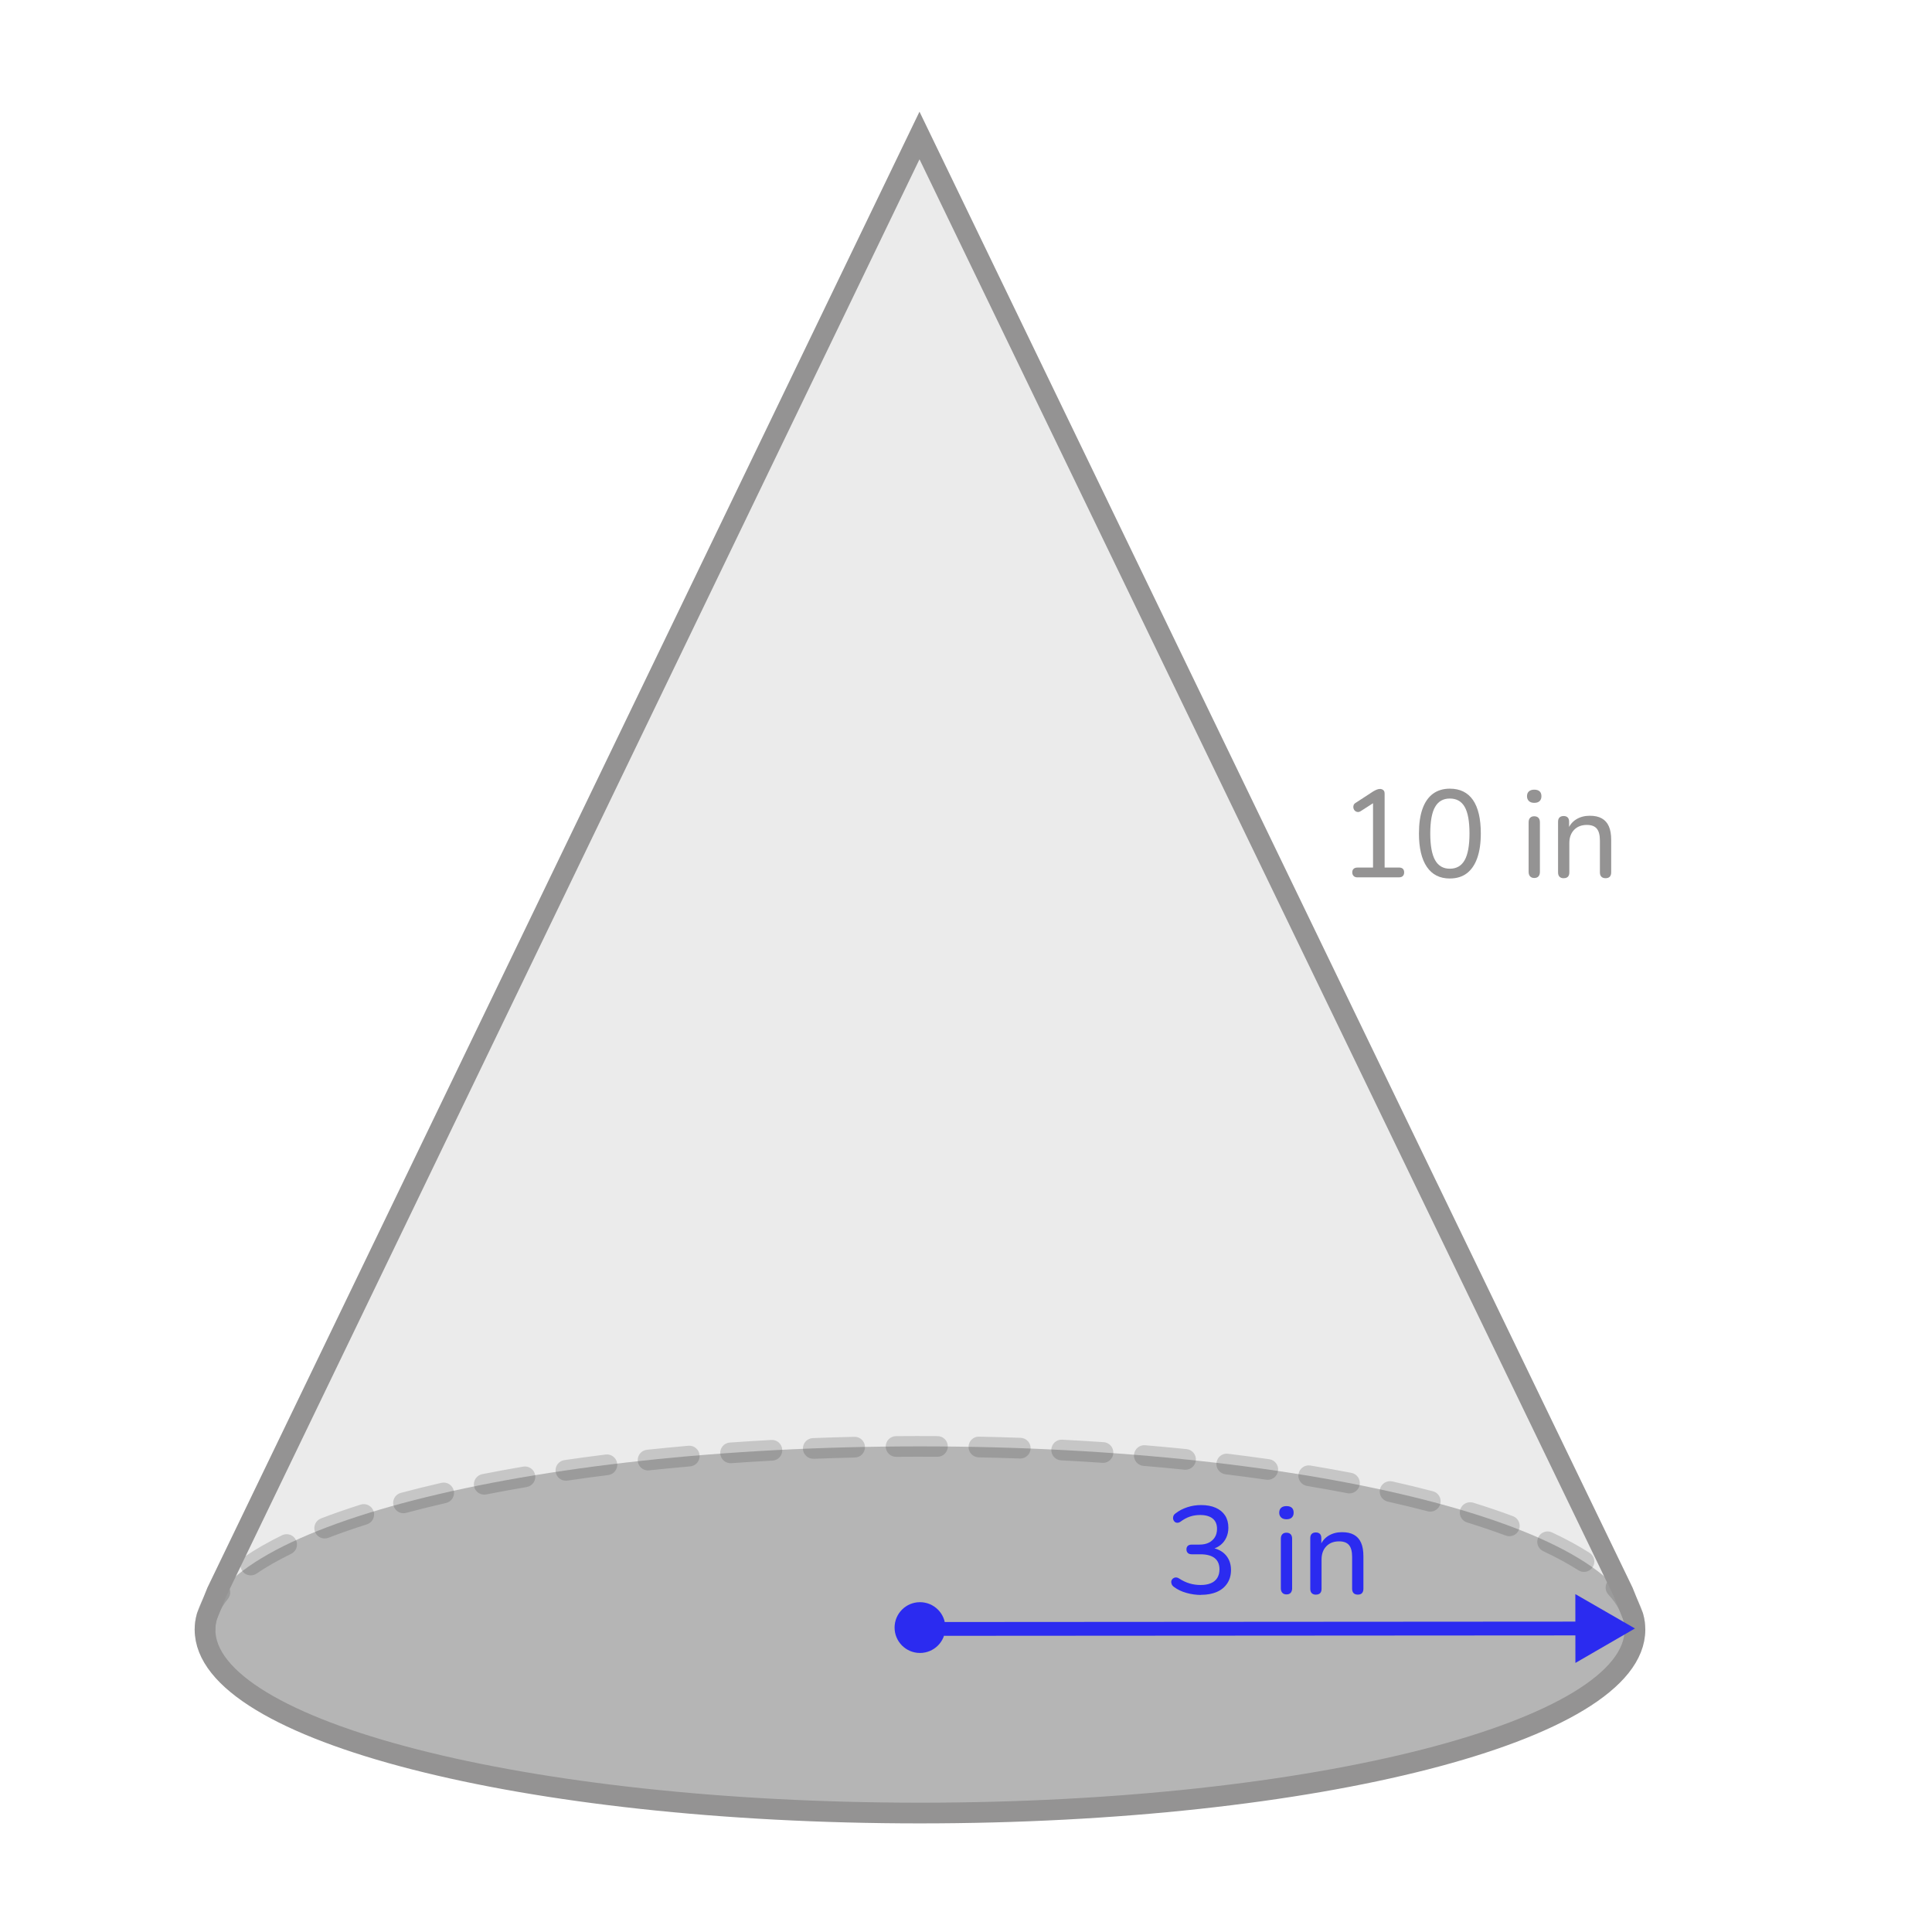
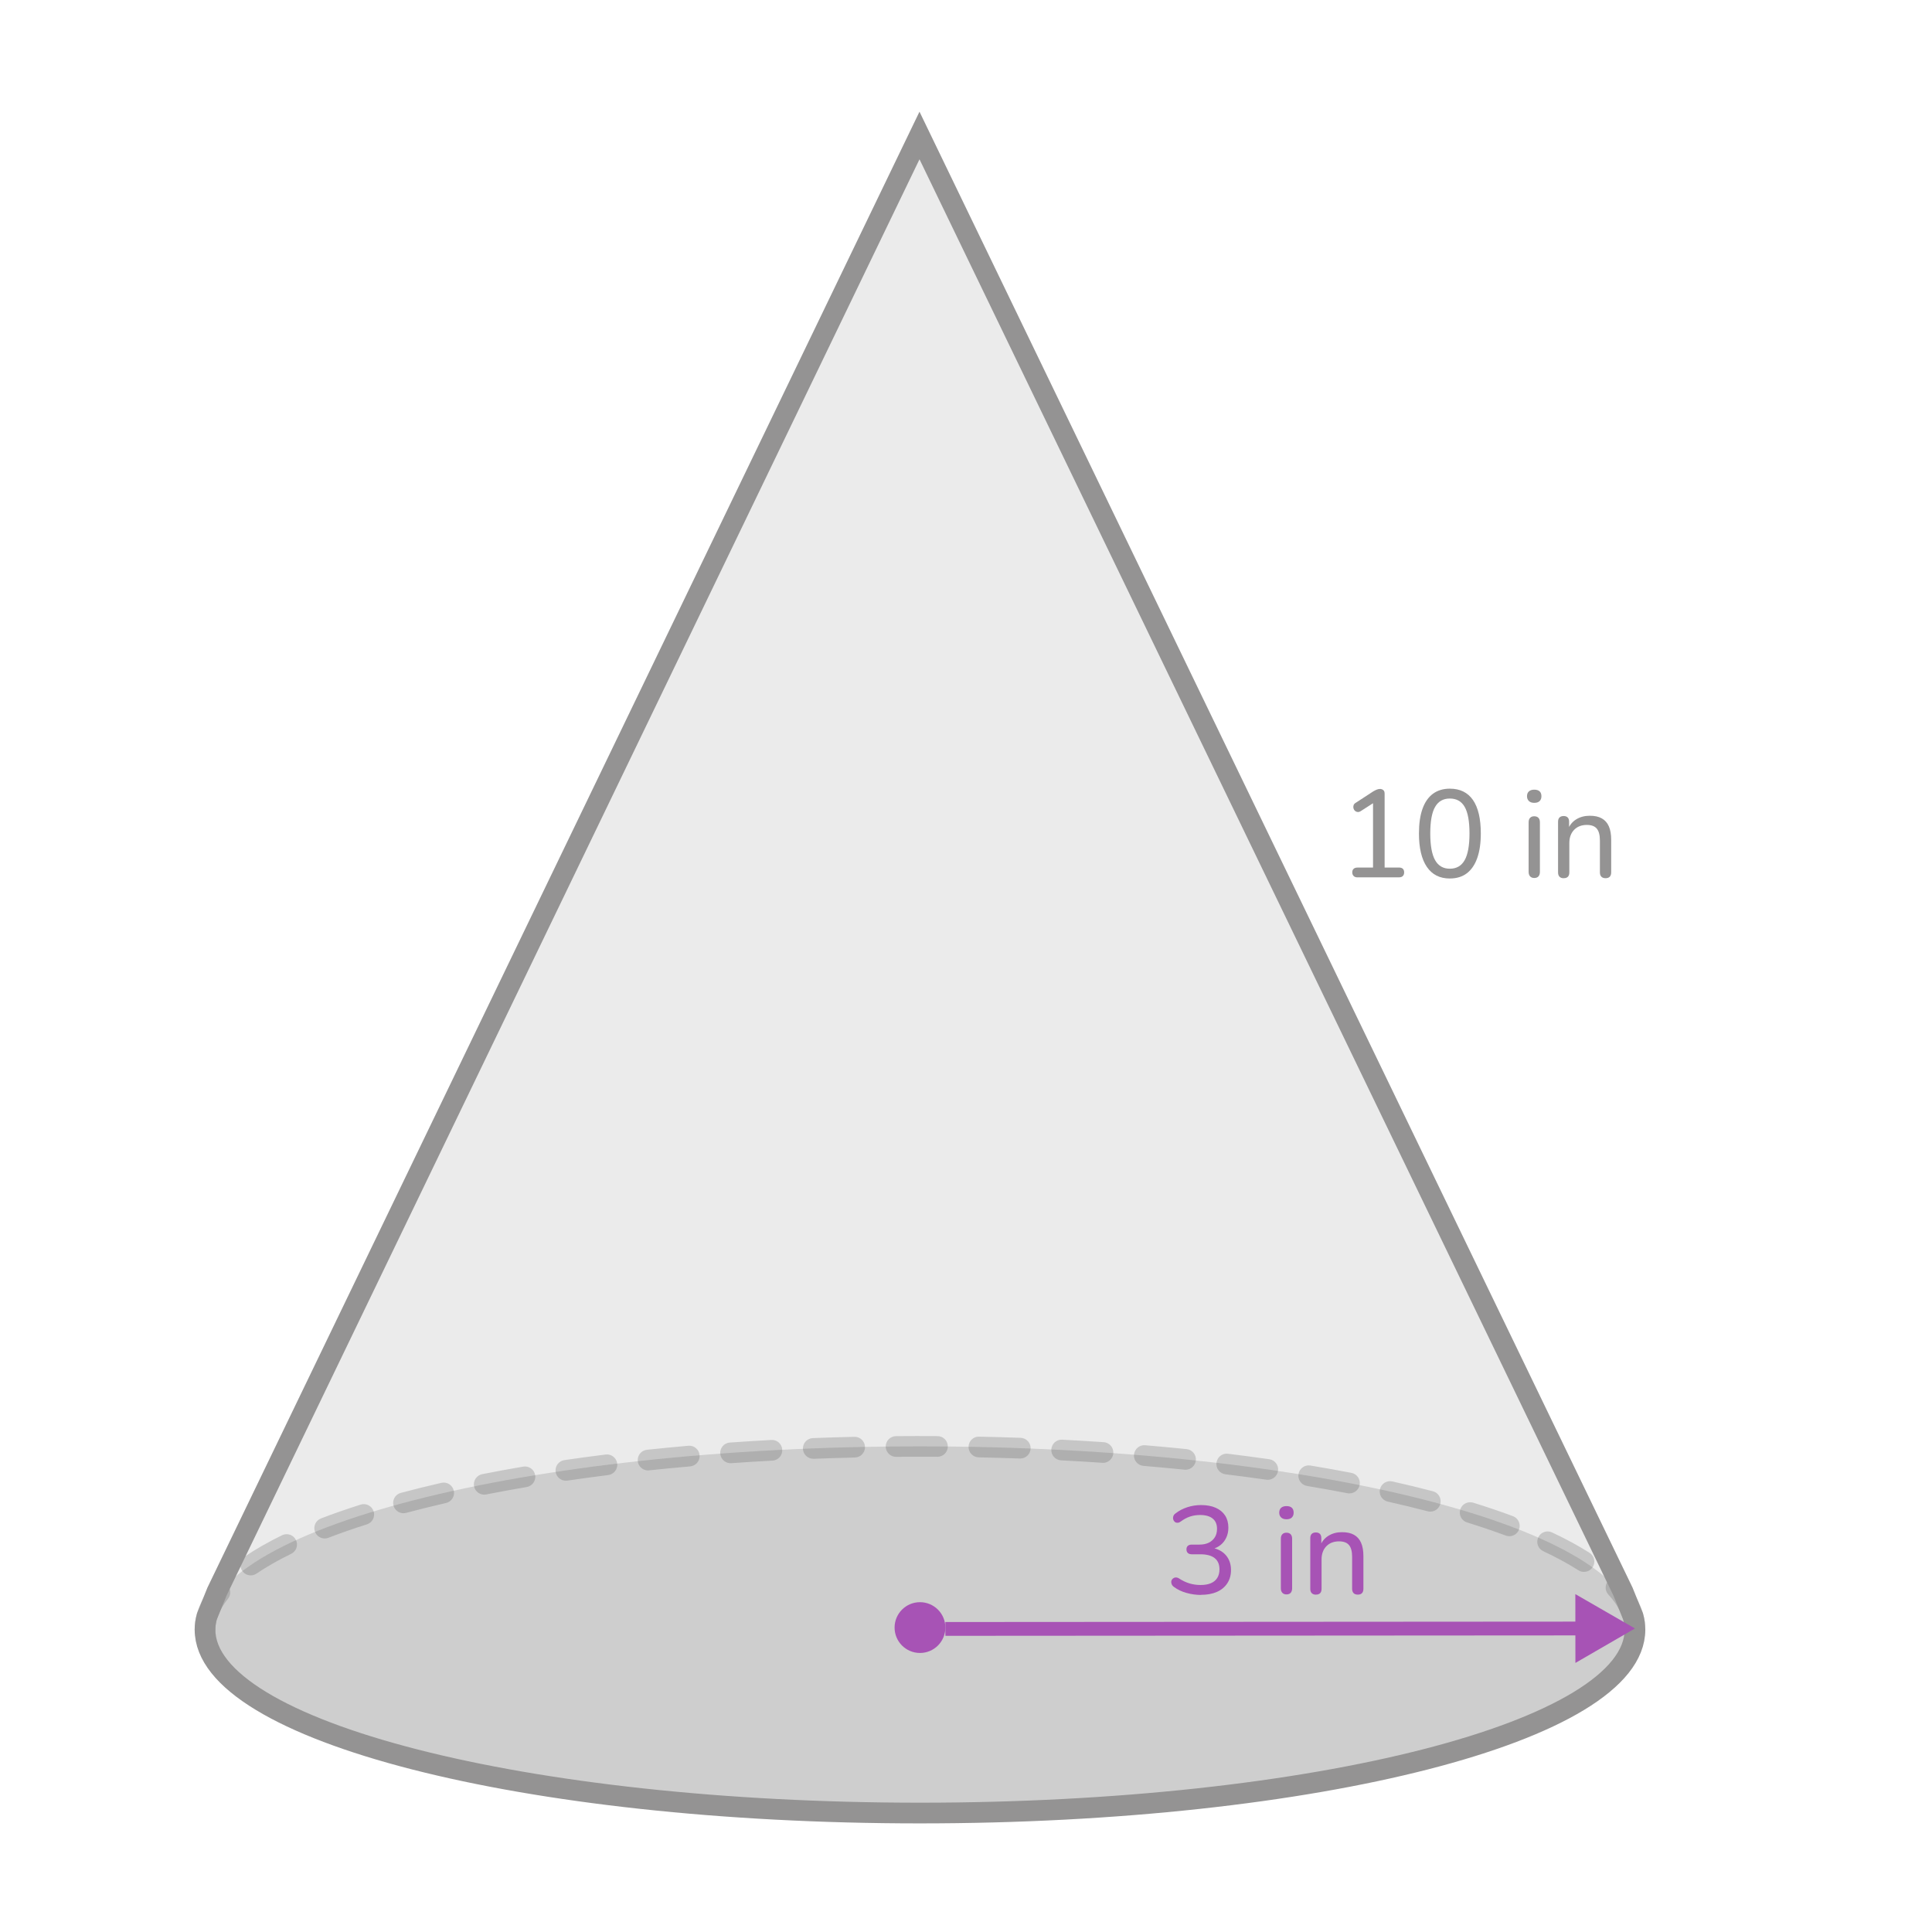
<svg xmlns="http://www.w3.org/2000/svg" id="ref" width="560" height="560" viewBox="0 0 560 560">
  <defs>
    <style>
      .cls-1 {
-         fill: gray;
-         opacity: .5;
+         fill: #a753b5;
      }

      .cls-2 {
+         stroke: #a753b5;
+         stroke-width: 4px;
+       }
+ 
+       .cls-2, .cls-3 {
+         fill: none;
+         stroke-miterlimit: 10;
+       }
+ 
+       .cls-4 {
        opacity: .2;
      }

-       .cls-3, .cls-4 {
+       .cls-5 {
+         fill: #898989;
+         opacity: .3;
+       }
+ 
+       .cls-6, .cls-7 {
        fill: #333;
      }

-       .cls-5 {
+       .cls-3 {
        stroke: #949393;
        stroke-width: 6px;
      }

-       .cls-5, .cls-6 {
-         fill: none;
-         stroke-miterlimit: 10;
-       }
- 
      .cls-7 {
-         fill: #2b2bf0;
-       }
- 
-       .cls-6 {
-         stroke: #2b2bf0;
-         stroke-linecap: round;
-         stroke-width: 4px;
-       }
- 
-       .cls-4 {
        opacity: .1;
      }

      .cls-8 {
        fill: #949393;
      }
    </style>
  </defs>
  <g id="_3" data-name="3">
    <g>
-       <path class="cls-4" d="M473.9,472.38c0,29.35-92.78,53.14-207.24,53.14s-207.23-23.79-207.23-53.14c0-1.28,.18-2.55,.53-3.81l2.92-7.2L266.52,39.27l203.93,422.1,2.92,7.2c.35,1.26,.53,2.53,.53,3.81Z" />
-       <ellipse class="cls-1" cx="266.66" cy="472.38" rx="207.24" ry="53.14" />
-       <g class="cls-2">
-         <path class="cls-3" d="M59.42,475.38c-1.66,0-3-1.34-3-3,0-4.35,1.68-8.63,4.98-12.72,1.04-1.29,2.93-1.49,4.22-.45,1.29,1.04,1.49,2.93,.45,4.22-2.42,2.99-3.65,6.01-3.65,8.95,0,1.66-1.34,3-3,3Zm414.36-1.81c-1.48,0-2.77-1.1-2.97-2.61-.38-2.89-1.93-5.84-4.62-8.77-1.12-1.22-1.04-3.12,.18-4.24,1.22-1.12,3.12-1.04,4.24,.18,3.54,3.86,5.61,7.92,6.15,12.05,.21,1.64-.94,3.15-2.59,3.36-.13,.02-.26,.03-.39,.03Zm-401.1-16.94c-.96,0-1.9-.46-2.48-1.31-.93-1.37-.58-3.24,.79-4.17,3.09-2.1,6.72-4.17,10.78-6.16,1.49-.72,3.28-.11,4.01,1.38,.73,1.49,.11,3.29-1.38,4.01-3.81,1.86-7.18,3.79-10.04,5.73-.52,.35-1.1,.52-1.68,.52Zm386.43-1.01c-.55,0-1.11-.15-1.61-.47-2.94-1.88-6.37-3.74-10.19-5.54-1.5-.7-2.15-2.49-1.44-3.99,.7-1.5,2.49-2.15,3.99-1.44,4.06,1.9,7.72,3.89,10.88,5.92,1.4,.89,1.8,2.75,.91,4.14-.57,.89-1.54,1.38-2.53,1.38Zm-365-9.69c-1.21,0-2.34-.73-2.8-1.92-.6-1.55,.18-3.28,1.72-3.88,3.57-1.38,7.44-2.72,11.5-4.01,1.58-.5,3.27,.37,3.77,1.95,.5,1.58-.37,3.27-1.95,3.77-3.95,1.25-7.7,2.56-11.16,3.89-.35,.14-.72,.2-1.08,.2Zm343.39-.65c-.35,0-.7-.06-1.05-.19-3.5-1.3-7.27-2.58-11.21-3.8-1.58-.49-2.47-2.17-1.98-3.75,.49-1.58,2.17-2.47,3.75-1.98,4.05,1.25,7.93,2.56,11.53,3.91,1.55,.58,2.34,2.31,1.76,3.86-.45,1.21-1.59,1.95-2.81,1.95Zm-320.54-6.66c-1.33,0-2.54-.88-2.9-2.23-.43-1.6,.52-3.25,2.12-3.67,3.75-1,7.71-1.98,11.76-2.91,1.61-.37,3.22,.64,3.59,2.25,.37,1.62-.64,3.22-2.25,3.59-3.98,.91-7.87,1.88-11.55,2.86-.26,.07-.52,.1-.78,.1Zm297.62-.47c-.25,0-.51-.03-.76-.1-3.68-.96-7.58-1.91-11.56-2.8-1.62-.36-2.63-1.97-2.27-3.58,.36-1.62,1.97-2.63,3.58-2.27,4.06,.91,8.02,1.87,11.77,2.85,1.6,.42,2.56,2.06,2.14,3.66-.35,1.35-1.57,2.24-2.9,2.24Zm-274.23-4.92c-1.4,0-2.66-.99-2.94-2.42-.32-1.62,.74-3.2,2.36-3.52,3.84-.76,7.84-1.49,11.89-2.18,1.63-.28,3.18,.82,3.46,2.45,.28,1.63-.82,3.18-2.45,3.46-4,.68-7.95,1.41-11.73,2.15-.2,.04-.39,.06-.58,.06Zm250.81-.35c-.19,0-.38-.02-.57-.06-3.79-.73-7.74-1.44-11.74-2.11-1.63-.27-2.74-1.82-2.47-3.45s1.82-2.74,3.45-2.47c4.05,.67,8.05,1.39,11.89,2.13,1.63,.31,2.69,1.89,2.38,3.51-.28,1.43-1.53,2.43-2.94,2.43Zm-227.14-3.69c-1.46,0-2.75-1.07-2.96-2.57-.24-1.64,.89-3.16,2.53-3.4,3.9-.57,7.92-1.12,11.96-1.62,1.64-.21,3.14,.96,3.35,2.6s-.96,3.14-2.6,3.35c-4,.5-7.98,1.04-11.83,1.61-.15,.02-.29,.03-.44,.03Zm203.46-.26c-.14,0-.28,0-.43-.03-3.86-.55-7.84-1.08-11.84-1.57-1.64-.2-2.82-1.7-2.61-3.34,.2-1.65,1.7-2.83,3.34-2.61,4.04,.49,8.06,1.03,11.96,1.58,1.64,.23,2.78,1.75,2.54,3.39-.21,1.5-1.5,2.58-2.97,2.58Zm-179.64-2.72c-1.52,0-2.82-1.14-2.98-2.69-.17-1.65,1.02-3.12,2.67-3.3,3.92-.41,7.95-.8,12-1.16,1.65-.16,3.11,1.08,3.25,2.73,.14,1.65-1.08,3.11-2.73,3.25-4.01,.35-8.02,.74-11.9,1.15-.11,.01-.21,.02-.32,.02Zm155.8-.19c-.1,0-.21,0-.31-.02-3.9-.4-7.9-.78-11.9-1.11-1.65-.14-2.88-1.59-2.74-3.24,.14-1.65,1.6-2.89,3.24-2.74,4.03,.34,8.07,.72,12.01,1.12,1.65,.17,2.85,1.64,2.68,3.29-.16,1.54-1.46,2.69-2.98,2.69Zm-131.88-1.9c-1.56,0-2.88-1.21-2.99-2.79-.12-1.65,1.13-3.09,2.78-3.2,3.96-.28,8.01-.53,12.03-.75,1.66-.11,3.07,1.18,3.16,2.83,.09,1.65-1.18,3.07-2.83,3.16-3.99,.21-8,.46-11.93,.74-.07,0-.14,0-.21,0Zm107.96-.12c-.07,0-.14,0-.21,0-3.93-.27-7.95-.51-11.94-.71-1.65-.08-2.93-1.5-2.84-3.15,.09-1.65,1.49-2.94,3.15-2.84,4.02,.21,8.07,.45,12.03,.72,1.65,.11,2.9,1.54,2.79,3.2-.11,1.58-1.43,2.8-2.99,2.8Zm-83.99-1.17c-1.6,0-2.93-1.27-3-2.88-.06-1.66,1.23-3.05,2.88-3.11,3.96-.15,8.01-.28,12.04-.37,1.65-.07,3.03,1.27,3.07,2.93,.04,1.66-1.27,3.03-2.93,3.07-4,.09-8.02,.22-11.95,.37-.04,0-.08,0-.12,0Zm60.01-.07s-.07,0-.11,0c-3.97-.14-7.99-.26-11.95-.34-1.66-.03-2.97-1.41-2.94-3.06,.03-1.66,1.38-3,3.06-2.94,3.99,.08,8.04,.2,12.04,.34,1.66,.06,2.95,1.45,2.89,3.11-.06,1.62-1.39,2.89-3,2.89Zm-36.01-.49c-1.65,0-2.99-1.33-3-2.97-.01-1.66,1.32-3.01,2.97-3.03,4-.03,8.04-.04,12.05-.01,1.66,.01,2.99,1.36,2.98,3.02-.01,1.65-1.35,2.98-3,2.98h-.02c-3.98-.03-7.99-.02-11.96,.01h-.03Z" />
+       <path class="cls-7" d="M473.9,472.38c0,29.35-92.78,53.14-207.24,53.14s-207.23-23.79-207.23-53.14c0-1.28,.18-2.55,.53-3.81l2.92-7.2L266.52,39.27l203.93,422.1,2.92,7.2c.35,1.26,.53,2.53,.53,3.81Z" />
+       <ellipse class="cls-5" cx="266.66" cy="472.38" rx="207.24" ry="53.14" />
+       <g class="cls-4">
+         <path class="cls-6" d="M59.42,475.38c-1.66,0-3-1.34-3-3,0-4.35,1.68-8.63,4.98-12.72,1.04-1.29,2.93-1.49,4.22-.45,1.29,1.04,1.49,2.93,.45,4.22-2.42,2.99-3.65,6.01-3.65,8.95,0,1.66-1.34,3-3,3Zm414.36-1.81c-1.48,0-2.77-1.1-2.97-2.61-.38-2.89-1.93-5.84-4.62-8.77-1.12-1.22-1.04-3.12,.18-4.24,1.22-1.12,3.12-1.04,4.24,.18,3.54,3.86,5.61,7.92,6.15,12.05,.21,1.64-.94,3.15-2.59,3.36-.13,.02-.26,.03-.39,.03Zm-401.1-16.94c-.96,0-1.9-.46-2.48-1.31-.93-1.37-.58-3.24,.79-4.17,3.09-2.1,6.72-4.17,10.78-6.16,1.49-.72,3.28-.11,4.01,1.38,.73,1.49,.11,3.29-1.38,4.01-3.81,1.86-7.18,3.79-10.04,5.73-.52,.35-1.1,.52-1.68,.52Zm386.43-1.01c-.55,0-1.11-.15-1.61-.47-2.94-1.88-6.37-3.74-10.19-5.54-1.5-.7-2.15-2.49-1.44-3.99,.7-1.5,2.49-2.15,3.99-1.44,4.06,1.9,7.72,3.89,10.88,5.92,1.4,.89,1.8,2.75,.91,4.14-.57,.89-1.54,1.38-2.53,1.38Zm-365-9.69c-1.21,0-2.34-.73-2.8-1.92-.6-1.55,.18-3.28,1.72-3.88,3.57-1.38,7.44-2.72,11.5-4.01,1.58-.5,3.27,.37,3.77,1.95,.5,1.58-.37,3.27-1.95,3.77-3.95,1.25-7.7,2.56-11.16,3.89-.35,.14-.72,.2-1.08,.2Zm343.39-.65c-.35,0-.7-.06-1.05-.19-3.5-1.3-7.27-2.58-11.21-3.8-1.58-.49-2.47-2.17-1.98-3.75,.49-1.58,2.17-2.47,3.75-1.98,4.05,1.25,7.93,2.56,11.53,3.91,1.55,.58,2.34,2.31,1.76,3.86-.45,1.21-1.59,1.95-2.81,1.95Zm-320.54-6.66c-1.33,0-2.54-.88-2.9-2.23-.43-1.6,.52-3.25,2.12-3.67,3.75-1,7.71-1.98,11.76-2.91,1.61-.37,3.22,.64,3.59,2.25,.37,1.62-.64,3.22-2.25,3.59-3.98,.91-7.87,1.88-11.55,2.86-.26,.07-.52,.1-.78,.1Zm297.62-.47c-.25,0-.51-.03-.76-.1-3.68-.96-7.58-1.91-11.56-2.8-1.62-.36-2.63-1.97-2.27-3.58,.36-1.62,1.97-2.63,3.58-2.27,4.06,.91,8.02,1.87,11.77,2.85,1.6,.42,2.56,2.06,2.14,3.66-.35,1.35-1.57,2.24-2.9,2.24Zm-274.23-4.92c-1.4,0-2.66-.99-2.94-2.42-.32-1.62,.74-3.2,2.36-3.52,3.84-.76,7.84-1.49,11.89-2.18,1.63-.28,3.18,.82,3.46,2.45,.28,1.63-.82,3.18-2.45,3.46-4,.68-7.95,1.41-11.73,2.15-.2,.04-.39,.06-.58,.06Zm250.81-.35c-.19,0-.38-.02-.57-.06-3.79-.73-7.74-1.44-11.74-2.11-1.63-.27-2.74-1.82-2.47-3.45s1.82-2.74,3.45-2.47c4.05,.67,8.05,1.39,11.89,2.13,1.63,.31,2.69,1.89,2.38,3.51-.28,1.43-1.53,2.43-2.94,2.43Zm-227.14-3.69c-1.46,0-2.75-1.07-2.96-2.57-.24-1.64,.89-3.16,2.53-3.4,3.9-.57,7.92-1.12,11.96-1.62,1.64-.21,3.14,.96,3.35,2.6s-.96,3.14-2.6,3.35c-4,.5-7.98,1.04-11.83,1.61-.15,.02-.29,.03-.44,.03Zm203.46-.26c-.14,0-.28,0-.43-.03-3.86-.55-7.84-1.08-11.84-1.57-1.64-.2-2.82-1.7-2.61-3.34,.2-1.65,1.7-2.83,3.34-2.61,4.04,.49,8.06,1.03,11.96,1.58,1.64,.23,2.78,1.75,2.54,3.39-.21,1.5-1.5,2.58-2.97,2.58Zm-179.64-2.72c-1.52,0-2.82-1.14-2.98-2.69-.17-1.65,1.02-3.12,2.67-3.3,3.92-.41,7.95-.8,12-1.16,1.65-.16,3.11,1.08,3.25,2.73,.14,1.65-1.08,3.11-2.73,3.25-4.01,.35-8.02,.74-11.9,1.15-.11,.01-.21,.02-.32,.02Zm155.8-.19c-.1,0-.21,0-.31-.02-3.9-.4-7.9-.78-11.9-1.11-1.65-.14-2.88-1.59-2.74-3.24,.14-1.65,1.6-2.89,3.24-2.74,4.03,.34,8.07,.72,12.01,1.12,1.65,.17,2.85,1.64,2.68,3.29-.16,1.54-1.46,2.69-2.98,2.69Zm-131.88-1.9c-1.56,0-2.88-1.21-2.99-2.79-.12-1.65,1.13-3.09,2.78-3.2,3.96-.28,8.01-.53,12.03-.75,1.66-.11,3.07,1.18,3.16,2.83,.09,1.65-1.18,3.07-2.83,3.16-3.99,.21-8,.46-11.93,.74-.07,0-.14,0-.21,0Zm107.96-.12c-.07,0-.14,0-.21,0-3.93-.27-7.95-.51-11.94-.71-1.65-.08-2.93-1.5-2.84-3.15,.09-1.65,1.49-2.94,3.15-2.84,4.02,.21,8.07,.45,12.03,.72,1.65,.11,2.9,1.54,2.79,3.2-.11,1.58-1.43,2.8-2.99,2.8Zm-83.99-1.17c-1.6,0-2.93-1.27-3-2.88-.06-1.66,1.23-3.05,2.88-3.11,3.96-.15,8.01-.28,12.04-.37,1.65-.07,3.03,1.27,3.07,2.93,.04,1.66-1.27,3.03-2.93,3.07-4,.09-8.02,.22-11.95,.37-.04,0-.08,0-.12,0Zm60.01-.07s-.07,0-.11,0c-3.97-.14-7.99-.26-11.95-.34-1.66-.03-2.97-1.41-2.94-3.06,.03-1.66,1.38-3,3.06-2.94,3.99,.08,8.04,.2,12.04,.34,1.66,.06,2.95,1.45,2.89,3.11-.06,1.62-1.39,2.89-3,2.89Zm-36.01-.49c-1.65,0-2.99-1.33-3-2.97-.01-1.66,1.32-3.01,2.97-3.03,4-.03,8.04-.04,12.05-.01,1.66,.01,2.99,1.36,2.98,3.02-.01,1.65-1.35,2.98-3,2.98h-.02c-3.98-.03-7.99-.02-11.96,.01h-.03Z" />
      </g>
      <g>
-         <path class="cls-7" d="M348.11,462.3c-1.39,0-2.78-.19-4.18-.58-1.39-.38-2.6-.96-3.64-1.73-.34-.24-.56-.52-.68-.83-.12-.31-.15-.61-.09-.88,.06-.28,.2-.51,.41-.7,.22-.19,.48-.31,.79-.34,.31-.04,.65,.05,1.01,.27,1.03,.67,2.06,1.16,3.08,1.46,1.02,.3,2.08,.45,3.19,.45,1.18,0,2.17-.17,2.99-.52,.82-.35,1.43-.86,1.85-1.55,.42-.68,.63-1.51,.63-2.47,0-1.44-.47-2.53-1.4-3.26s-2.3-1.1-4.1-1.1h-2.52c-.5,0-.89-.13-1.15-.38-.26-.25-.4-.59-.4-1.03,0-.46,.13-.8,.4-1.04,.26-.24,.65-.36,1.15-.36h2.23c1.06,0,1.96-.19,2.7-.56,.74-.37,1.33-.89,1.75-1.57,.42-.67,.63-1.49,.63-2.45,0-1.3-.42-2.29-1.26-2.97-.84-.68-2.05-1.03-3.64-1.03-1.03,0-2,.15-2.92,.45-.91,.3-1.84,.8-2.77,1.49-.31,.22-.62,.32-.94,.31-.31-.01-.57-.11-.77-.31-.2-.19-.34-.43-.41-.7-.07-.28-.06-.57,.04-.88,.1-.31,.31-.59,.65-.83,.98-.77,2.12-1.36,3.4-1.78,1.28-.42,2.61-.63,3.98-.63,1.66,0,3.08,.26,4.27,.79,1.19,.53,2.09,1.28,2.72,2.25,.62,.97,.94,2.14,.94,3.51,0,1.03-.19,1.97-.58,2.83-.38,.85-.93,1.57-1.64,2.16-.71,.59-1.57,1-2.57,1.24v-.4c1.75,.31,3.11,1.04,4.09,2.18,.97,1.14,1.46,2.56,1.46,4.27,0,1.46-.35,2.74-1.06,3.83-.71,1.09-1.71,1.93-3.01,2.5s-2.83,.86-4.61,.86Z" />
-         <path class="cls-7" d="M372.88,440.37c-.65,0-1.16-.17-1.53-.52-.37-.35-.56-.81-.56-1.39,0-.62,.19-1.1,.56-1.42s.88-.49,1.53-.49c.7,0,1.22,.16,1.57,.49,.35,.32,.52,.8,.52,1.42,0,.58-.17,1.04-.52,1.39-.35,.35-.87,.52-1.57,.52Zm0,21.78c-.5,0-.9-.16-1.19-.47s-.43-.74-.43-1.3v-14.36c0-.58,.14-1.01,.43-1.31,.29-.3,.68-.45,1.19-.45s.94,.15,1.22,.45c.29,.3,.43,.74,.43,1.31v14.36c0,.55-.14,.98-.41,1.3-.28,.31-.69,.47-1.24,.47Z" />
-         <path class="cls-7" d="M381.41,462.22c-.5,0-.9-.14-1.19-.43s-.43-.71-.43-1.26v-14.69c0-.55,.14-.97,.43-1.24,.29-.28,.68-.41,1.19-.41s.89,.14,1.17,.41c.28,.28,.41,.69,.41,1.24v2.95l-.4-.54c.5-1.37,1.33-2.4,2.47-3.1,1.14-.7,2.44-1.04,3.91-1.04s2.58,.25,3.49,.76,1.6,1.27,2.05,2.3c.46,1.03,.68,2.34,.68,3.92v9.43c0,.55-.14,.97-.41,1.26-.28,.29-.68,.43-1.21,.43s-.94-.14-1.22-.43-.43-.71-.43-1.26v-9.25c0-1.56-.3-2.7-.9-3.42-.6-.72-1.56-1.08-2.88-1.08-1.54,0-2.77,.47-3.69,1.42-.92,.95-1.39,2.23-1.39,3.83v8.5c0,1.13-.55,1.69-1.66,1.69Z" />
+         <path class="cls-1" d="M348.11,462.3c-1.39,0-2.78-.19-4.18-.58-1.39-.38-2.6-.96-3.64-1.73-.34-.24-.56-.52-.68-.83-.12-.31-.15-.61-.09-.88,.06-.28,.2-.51,.41-.7,.22-.19,.48-.31,.79-.34,.31-.04,.65,.05,1.01,.27,1.03,.67,2.06,1.16,3.08,1.46,1.02,.3,2.08,.45,3.19,.45,1.18,0,2.17-.17,2.99-.52,.82-.35,1.43-.86,1.85-1.55,.42-.68,.63-1.51,.63-2.47,0-1.44-.47-2.53-1.4-3.26s-2.3-1.1-4.1-1.1h-2.52c-.5,0-.89-.13-1.15-.38-.26-.25-.4-.59-.4-1.03,0-.46,.13-.8,.4-1.04,.26-.24,.65-.36,1.15-.36h2.23c1.06,0,1.96-.19,2.7-.56,.74-.37,1.33-.89,1.75-1.57,.42-.67,.63-1.49,.63-2.45,0-1.3-.42-2.29-1.26-2.97-.84-.68-2.05-1.03-3.64-1.03-1.03,0-2,.15-2.92,.45-.91,.3-1.84,.8-2.77,1.49-.31,.22-.62,.32-.94,.31-.31-.01-.57-.11-.77-.31-.2-.19-.34-.43-.41-.7-.07-.28-.06-.57,.04-.88,.1-.31,.31-.59,.65-.83,.98-.77,2.12-1.36,3.4-1.78,1.28-.42,2.61-.63,3.98-.63,1.66,0,3.08,.26,4.27,.79,1.19,.53,2.09,1.28,2.72,2.25,.62,.97,.94,2.14,.94,3.51,0,1.03-.19,1.97-.58,2.83-.38,.85-.93,1.57-1.64,2.16-.71,.59-1.57,1-2.57,1.24v-.4c1.75,.31,3.11,1.04,4.09,2.18,.97,1.14,1.46,2.56,1.46,4.27,0,1.46-.35,2.74-1.06,3.83-.71,1.09-1.71,1.93-3.01,2.5s-2.83,.86-4.61,.86Z" />
+         <path class="cls-1" d="M372.88,440.37c-.65,0-1.16-.17-1.53-.52-.37-.35-.56-.81-.56-1.39,0-.62,.19-1.1,.56-1.42s.88-.49,1.53-.49c.7,0,1.22,.16,1.57,.49,.35,.32,.52,.8,.52,1.42,0,.58-.17,1.04-.52,1.39-.35,.35-.87,.52-1.57,.52Zm0,21.78c-.5,0-.9-.16-1.19-.47s-.43-.74-.43-1.3v-14.36c0-.58,.14-1.01,.43-1.31,.29-.3,.68-.45,1.19-.45s.94,.15,1.22,.45c.29,.3,.43,.74,.43,1.31v14.36c0,.55-.14,.98-.41,1.3-.28,.31-.69,.47-1.24,.47Z" />
+         <path class="cls-1" d="M381.41,462.22c-.5,0-.9-.14-1.19-.43s-.43-.71-.43-1.26v-14.69c0-.55,.14-.97,.43-1.24,.29-.28,.68-.41,1.19-.41s.89,.14,1.17,.41c.28,.28,.41,.69,.41,1.24v2.95l-.4-.54c.5-1.37,1.33-2.4,2.47-3.1,1.14-.7,2.44-1.04,3.91-1.04s2.58,.25,3.49,.76,1.6,1.27,2.05,2.3c.46,1.03,.68,2.34,.68,3.92v9.43c0,.55-.14,.97-.41,1.26-.28,.29-.68,.43-1.21,.43s-.94-.14-1.22-.43-.43-.71-.43-1.26v-9.25c0-1.56-.3-2.7-.9-3.42-.6-.72-1.56-1.08-2.88-1.08-1.54,0-2.77,.47-3.69,1.42-.92,.95-1.39,2.23-1.39,3.83v8.5c0,1.13-.55,1.69-1.66,1.69Z" />
      </g>
-       <path class="cls-5" d="M473.9,472.38c0,29.35-92.78,53.14-207.24,53.14s-207.23-23.79-207.23-53.14c0-1.28,.18-2.55,.53-3.81l2.92-7.2L266.52,39.27l203.93,422.1,2.92,7.2c.35,1.26,.53,2.53,.53,3.81Z" />
+       <path class="cls-3" d="M473.9,472.38c0,29.35-92.78,53.14-207.24,53.14s-207.23-23.79-207.23-53.14c0-1.28,.18-2.55,.53-3.81l2.92-7.2L266.52,39.27l203.93,422.1,2.92,7.2c.35,1.26,.53,2.53,.53,3.81Z" />
    </g>
-     <circle class="cls-7" cx="266.66" cy="471.76" r="7.36" />
+     <circle class="cls-1" cx="266.66" cy="471.76" r="7.36" />
  </g>
  <g>
-     <line class="cls-6" x1="274.02" y1="472.15" x2="459.55" y2="472.03" />
-     <polygon class="cls-7" points="456.64 482.01 473.9 472.02 456.62 462.06 456.64 482.01" />
+     <line class="cls-2" x1="274.02" y1="472.15" x2="459.55" y2="472.03" />
+     <polygon class="cls-1" points="456.64 482.01 473.9 472.02 456.62 462.06 456.64 482.01" />
  </g>
  <g>
    <path class="cls-8" d="M393.44,254.31c-.46,0-.82-.13-1.08-.4-.26-.26-.4-.61-.4-1.04,0-.46,.13-.8,.4-1.04,.26-.24,.62-.36,1.08-.36h4.54v-19.76h1.73l-5.26,3.38c-.34,.22-.65,.31-.95,.27-.3-.04-.56-.16-.77-.36-.22-.2-.36-.45-.43-.74s-.05-.58,.05-.88c.11-.3,.34-.54,.7-.74l4.97-3.24c.36-.21,.7-.39,1.03-.52,.32-.13,.64-.2,.95-.2,.36,0,.67,.11,.94,.32s.4,.56,.4,1.04v21.42h4.18c.48,0,.85,.12,1.1,.36,.25,.24,.38,.59,.38,1.04s-.13,.81-.38,1.06c-.25,.25-.62,.38-1.1,.38h-12.06Z" />
    <path class="cls-8" d="M420.26,254.64c-2.93,0-5.15-1.12-6.68-3.37-1.52-2.24-2.29-5.47-2.29-9.67,0-2.86,.34-5.24,1.03-7.16,.68-1.92,1.69-3.37,3.02-4.36,1.33-.98,2.97-1.48,4.91-1.48,2.95,0,5.18,1.1,6.7,3.29,1.51,2.2,2.27,5.42,2.27,9.67,0,2.81-.34,5.18-1.03,7.13-.68,1.94-1.69,3.42-3.01,4.43-1.32,1.01-2.96,1.51-4.93,1.51Zm0-2.84c1.92,0,3.35-.83,4.28-2.48s1.4-4.24,1.4-7.74-.46-6.07-1.39-7.69c-.92-1.62-2.36-2.43-4.3-2.43s-3.35,.81-4.28,2.43c-.94,1.62-1.4,4.18-1.4,7.69s.47,6.08,1.4,7.74,2.36,2.48,4.28,2.48Z" />
    <path class="cls-8" d="M444.7,232.71c-.65,0-1.16-.17-1.53-.52s-.56-.81-.56-1.39c0-.62,.19-1.1,.56-1.42s.88-.49,1.53-.49c.7,0,1.22,.16,1.57,.49,.35,.32,.52,.8,.52,1.42,0,.58-.17,1.04-.52,1.39-.35,.35-.87,.52-1.57,.52Zm0,21.78c-.5,0-.9-.16-1.19-.47-.29-.31-.43-.74-.43-1.3v-14.36c0-.58,.14-1.01,.43-1.31,.29-.3,.68-.45,1.19-.45s.94,.15,1.22,.45c.29,.3,.43,.74,.43,1.31v14.36c0,.55-.14,.98-.41,1.3-.28,.31-.69,.47-1.24,.47Z" />
    <path class="cls-8" d="M453.23,254.56c-.5,0-.9-.14-1.19-.43-.29-.29-.43-.71-.43-1.26v-14.69c0-.55,.14-.97,.43-1.24s.68-.41,1.19-.41,.89,.14,1.17,.41c.28,.28,.41,.69,.41,1.24v2.95l-.4-.54c.5-1.37,1.33-2.4,2.47-3.1,1.14-.7,2.44-1.04,3.91-1.04s2.58,.25,3.49,.76,1.6,1.27,2.05,2.3c.46,1.03,.68,2.34,.68,3.92v9.43c0,.55-.14,.97-.41,1.26-.28,.29-.68,.43-1.21,.43s-.94-.14-1.22-.43c-.29-.29-.43-.71-.43-1.26v-9.25c0-1.56-.3-2.7-.9-3.42-.6-.72-1.56-1.08-2.88-1.08-1.54,0-2.77,.47-3.69,1.42-.92,.95-1.39,2.23-1.39,3.83v8.5c0,1.13-.55,1.69-1.66,1.69Z" />
  </g>
</svg>
